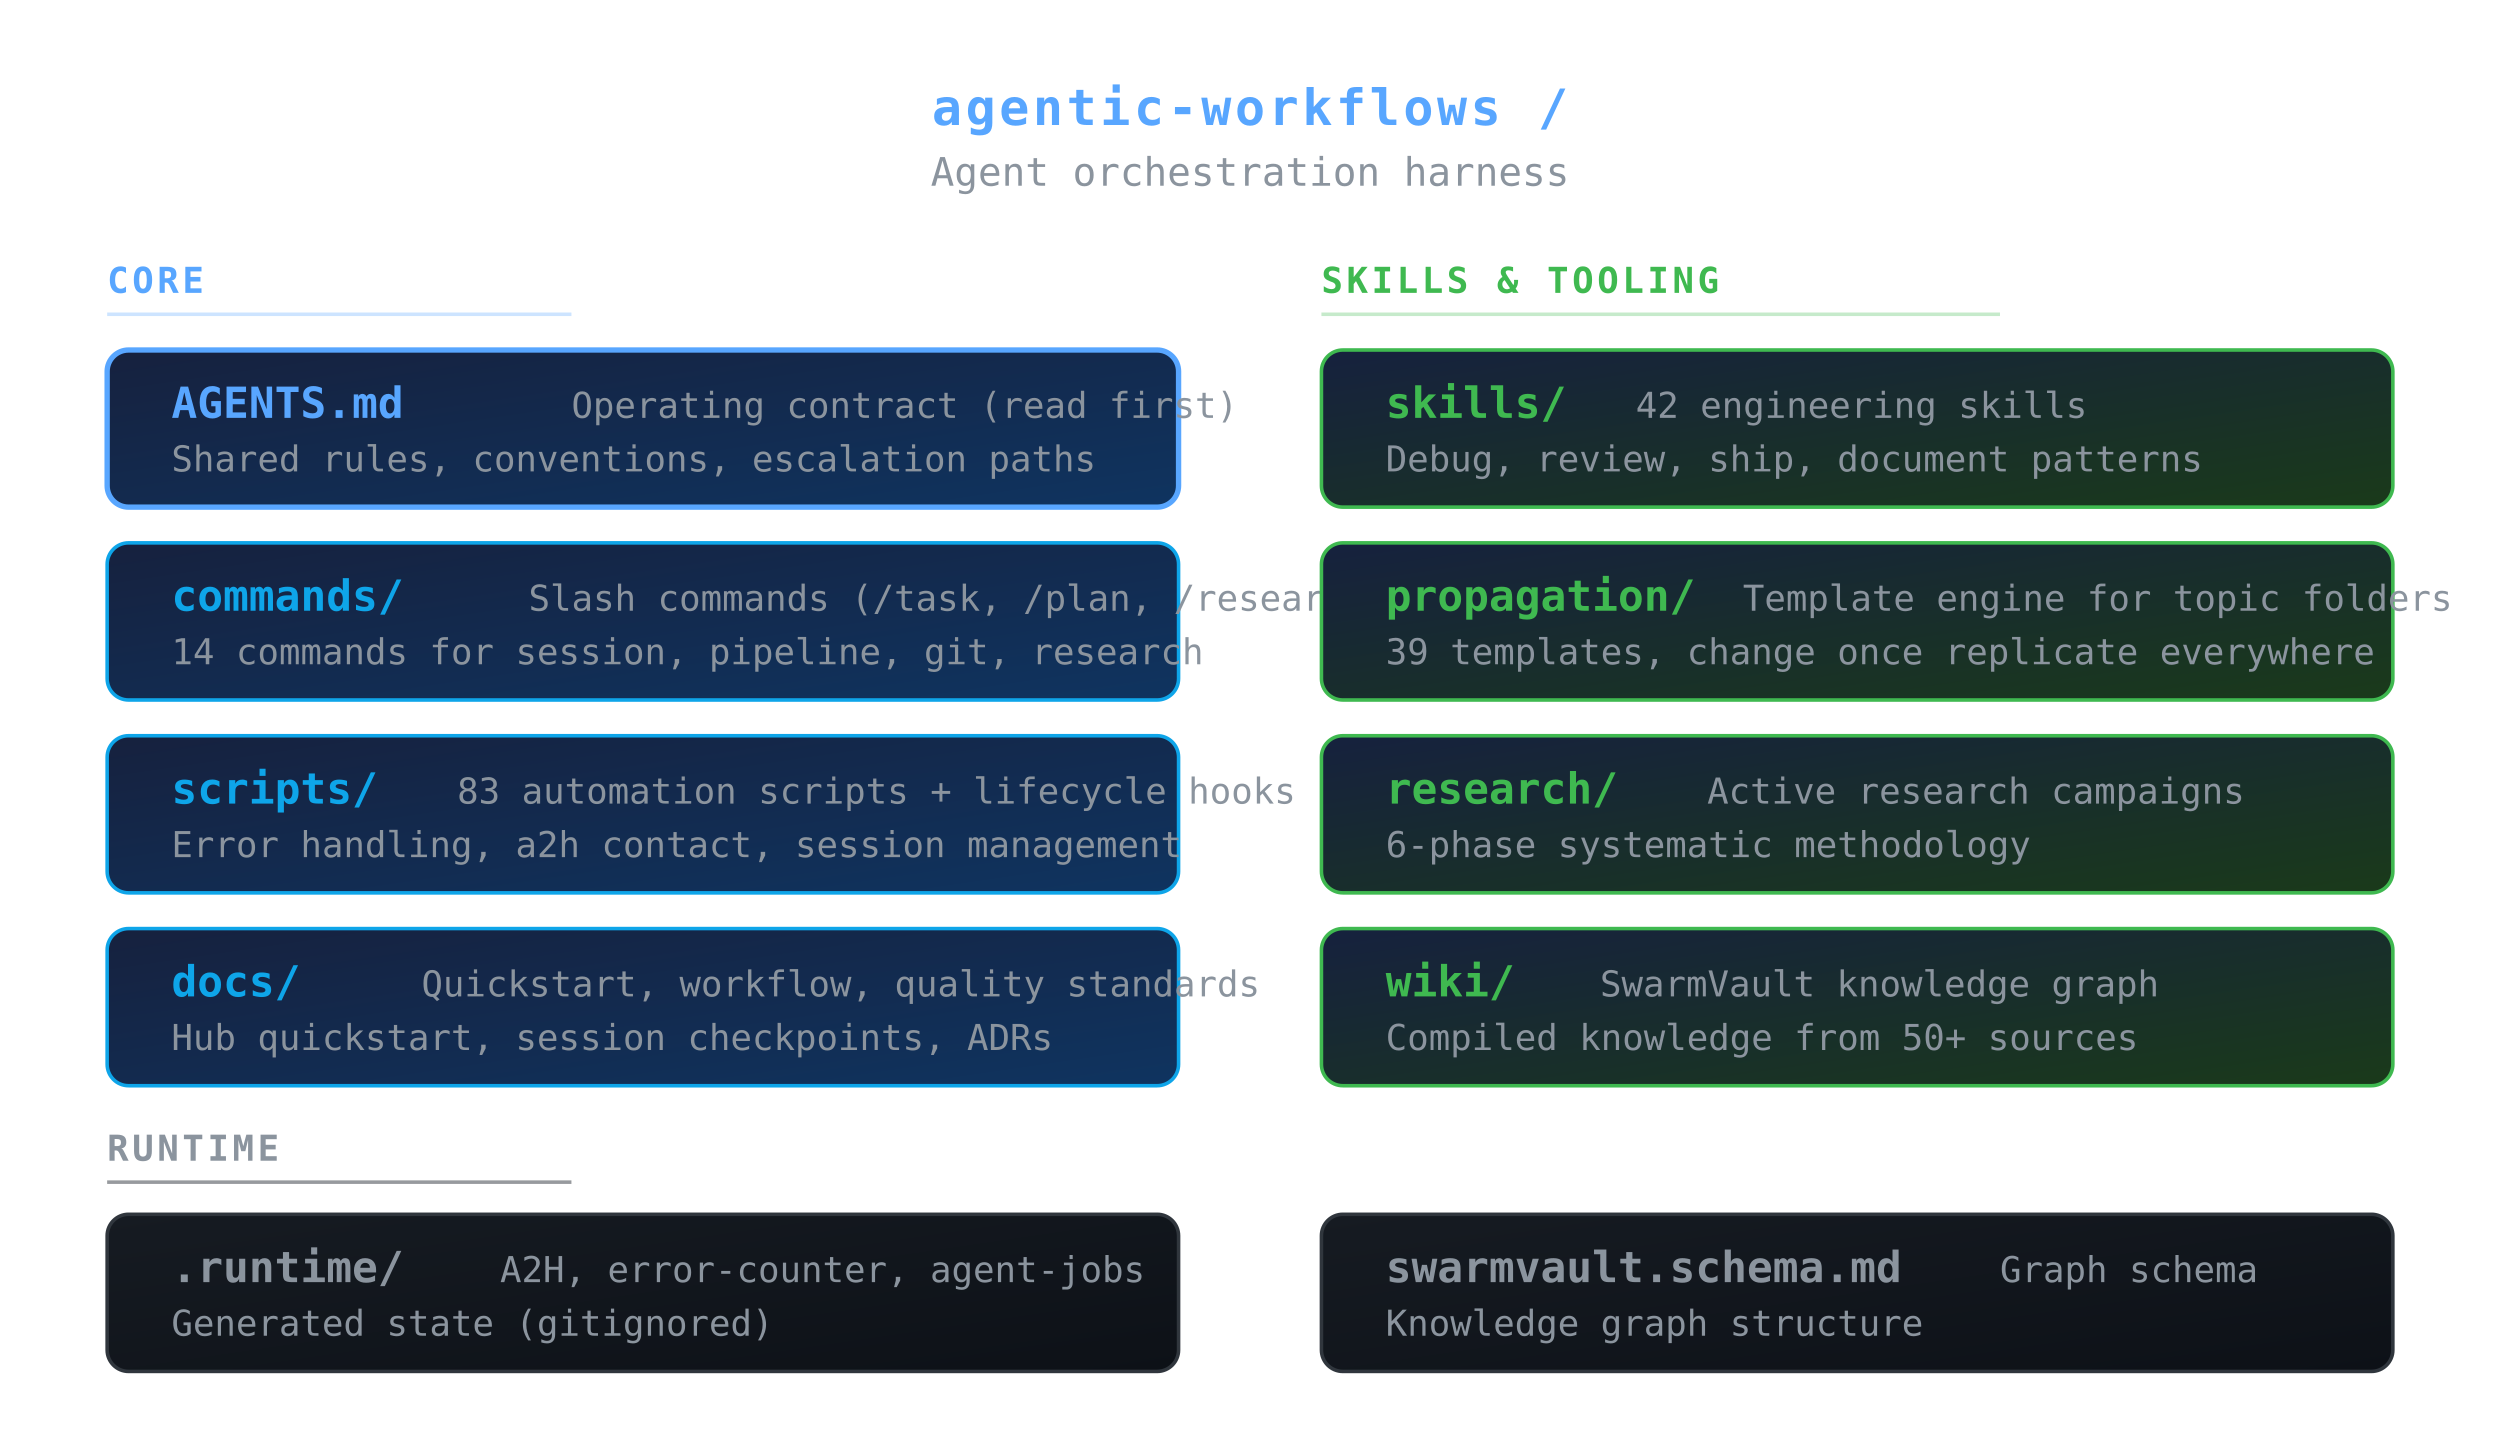
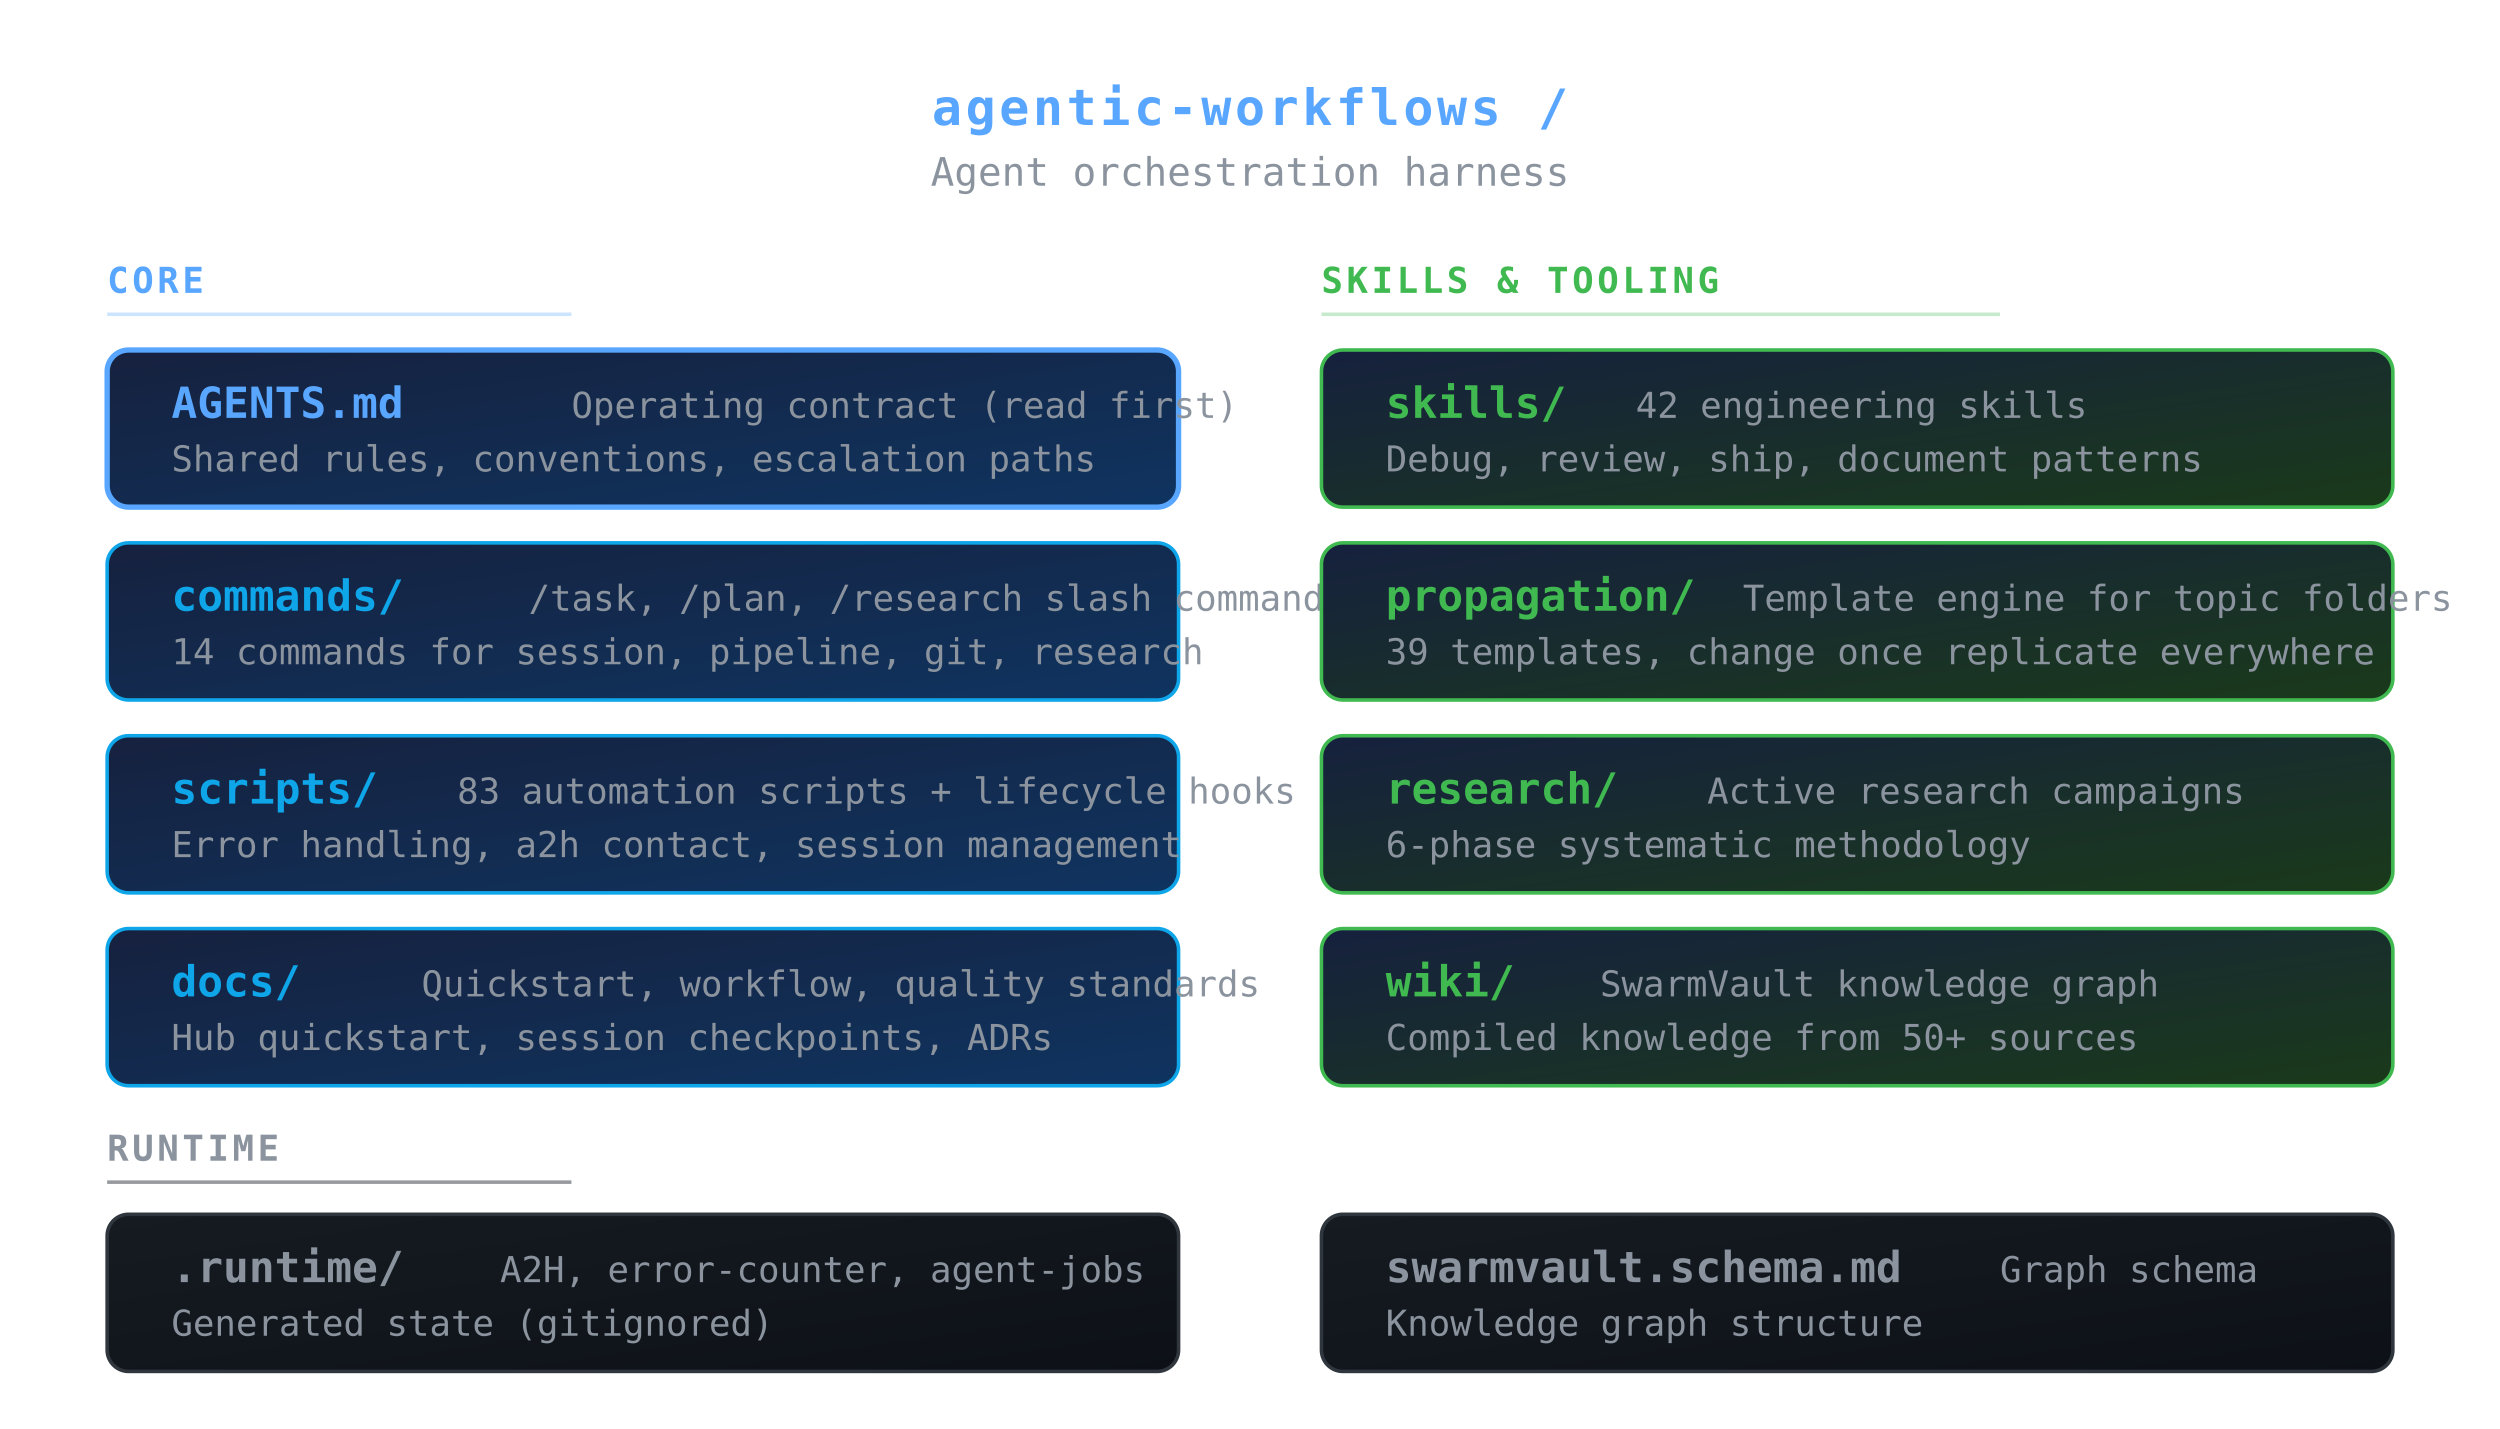
<svg xmlns="http://www.w3.org/2000/svg" viewBox="0 0 700 400" style="max-width:700px; font-family:ui-monospace,'Cascadia Code','Fira Code',monospace; background:#0d1117; border-radius:10px;">
  <defs>
    <linearGradient id="blueBox" x1="0%" y1="0%" x2="100%" y2="100%">
      <stop offset="0%" stop-color="#16213e" />
      <stop offset="100%" stop-color="#0f3460" />
    </linearGradient>
    <linearGradient id="greenBox" x1="0%" y1="0%" x2="100%" y2="100%">
      <stop offset="0%" stop-color="#16213e" />
      <stop offset="100%" stop-color="#1a3a1a" />
    </linearGradient>
    <linearGradient id="mutedBox" x1="0%" y1="0%" x2="100%" y2="100%">
      <stop offset="0%" stop-color="#161b22" />
      <stop offset="100%" stop-color="#0d1117" />
    </linearGradient>
  </defs>
  <text x="350" y="35" fill="#58a6ff" font-size="14" font-weight="bold" text-anchor="middle" letter-spacing="1">agentic-workflows /</text>
  <text x="350" y="52" fill="#8b949e" font-size="11" text-anchor="middle">Agent orchestration harness</text>
  <text x="30" y="82" fill="#58a6ff" font-size="10" font-weight="bold" letter-spacing="1">CORE</text>
  <line x1="30" y1="88" x2="160" y2="88" stroke="#58a6ff" stroke-width="1" opacity="0.3" />
  <rect x="30" y="98" width="300" height="44" rx="6" fill="url(#blueBox)" stroke="#58a6ff" stroke-width="1.5" />
  <text x="48" y="117" fill="#58a6ff" font-size="12" font-weight="bold">AGENTS.md</text>
  <text x="160" y="117" fill="#8b949e" font-size="10">Operating contract (read first)</text>
  <text x="48" y="132" fill="#8b949e" font-size="10">Shared rules, conventions, escalation paths</text>
  <rect x="30" y="152" width="300" height="44" rx="6" fill="url(#blueBox)" stroke="#0ea5e9" stroke-width="1" />
  <text x="48" y="171" fill="#0ea5e9" font-size="12" font-weight="bold">commands/</text>
-   <text x="148" y="171" fill="#8b949e" font-size="10">Slash commands (/task, /plan, /research...)</text>
+   <text x="148" y="171" fill="#8b949e" font-size="10">/task, /plan, /research slash commands</text>
  <text x="48" y="186" fill="#8b949e" font-size="10">14 commands for session, pipeline, git, research</text>
  <rect x="30" y="206" width="300" height="44" rx="6" fill="url(#blueBox)" stroke="#0ea5e9" stroke-width="1" />
  <text x="48" y="225" fill="#0ea5e9" font-size="12" font-weight="bold">scripts/</text>
  <text x="128" y="225" fill="#8b949e" font-size="10">83 automation scripts + lifecycle hooks</text>
  <text x="48" y="240" fill="#8b949e" font-size="10">Error handling, a2h contact, session management</text>
  <rect x="30" y="260" width="300" height="44" rx="6" fill="url(#blueBox)" stroke="#0ea5e9" stroke-width="1" />
  <text x="48" y="279" fill="#0ea5e9" font-size="12" font-weight="bold">docs/</text>
  <text x="118" y="279" fill="#8b949e" font-size="10">Quickstart, workflow, quality standards</text>
  <text x="48" y="294" fill="#8b949e" font-size="10">Hub quickstart, session checkpoints, ADRs</text>
  <text x="370" y="82" fill="#3fb950" font-size="10" font-weight="bold" letter-spacing="1">SKILLS &amp; TOOLING</text>
  <line x1="370" y1="88" x2="560" y2="88" stroke="#3fb950" stroke-width="1" opacity="0.3" />
  <rect x="370" y="98" width="300" height="44" rx="6" fill="url(#greenBox)" stroke="#3fb950" stroke-width="1" />
  <text x="388" y="117" fill="#3fb950" font-size="12" font-weight="bold">skills/</text>
  <text x="458" y="117" fill="#8b949e" font-size="10">42 engineering skills</text>
  <text x="388" y="132" fill="#8b949e" font-size="10">Debug, review, ship, document patterns</text>
  <rect x="370" y="152" width="300" height="44" rx="6" fill="url(#greenBox)" stroke="#3fb950" stroke-width="1" />
  <text x="388" y="171" fill="#3fb950" font-size="12" font-weight="bold">propagation/</text>
  <text x="488" y="171" fill="#8b949e" font-size="10">Template engine for topic folders</text>
  <text x="388" y="186" fill="#8b949e" font-size="10">39 templates, change once replicate everywhere</text>
  <rect x="370" y="206" width="300" height="44" rx="6" fill="url(#greenBox)" stroke="#3fb950" stroke-width="1" />
  <text x="388" y="225" fill="#3fb950" font-size="12" font-weight="bold">research/</text>
  <text x="478" y="225" fill="#8b949e" font-size="10">Active research campaigns</text>
  <text x="388" y="240" fill="#8b949e" font-size="10">6-phase systematic methodology</text>
  <rect x="370" y="260" width="300" height="44" rx="6" fill="url(#greenBox)" stroke="#3fb950" stroke-width="1" />
  <text x="388" y="279" fill="#3fb950" font-size="12" font-weight="bold">wiki/</text>
  <text x="448" y="279" fill="#8b949e" font-size="10">SwarmVault knowledge graph</text>
  <text x="388" y="294" fill="#8b949e" font-size="10">Compiled knowledge from 50+ sources</text>
  <text x="30" y="325" fill="#8b949e" font-size="10" font-weight="bold" letter-spacing="1">RUNTIME</text>
  <line x1="30" y1="331" x2="160" y2="331" stroke="#30363d" stroke-width="1" opacity="0.5" />
  <rect x="30" y="340" width="300" height="44" rx="6" fill="url(#mutedBox)" stroke="#30363d" stroke-width="1" />
  <text x="48" y="359" fill="#8b949e" font-size="12" font-weight="bold">.runtime/</text>
  <text x="140" y="359" fill="#8b949e" font-size="10">A2H, error-counter, agent-jobs</text>
  <text x="48" y="374" fill="#8b949e" font-size="10">Generated state (gitignored)</text>
  <rect x="370" y="340" width="300" height="44" rx="6" fill="url(#mutedBox)" stroke="#30363d" stroke-width="1" />
  <text x="388" y="359" fill="#8b949e" font-size="12" font-weight="bold">swarmvault.schema.md</text>
  <text x="560" y="359" fill="#8b949e" font-size="10">Graph schema</text>
  <text x="388" y="374" fill="#8b949e" font-size="10">Knowledge graph structure</text>
</svg>
